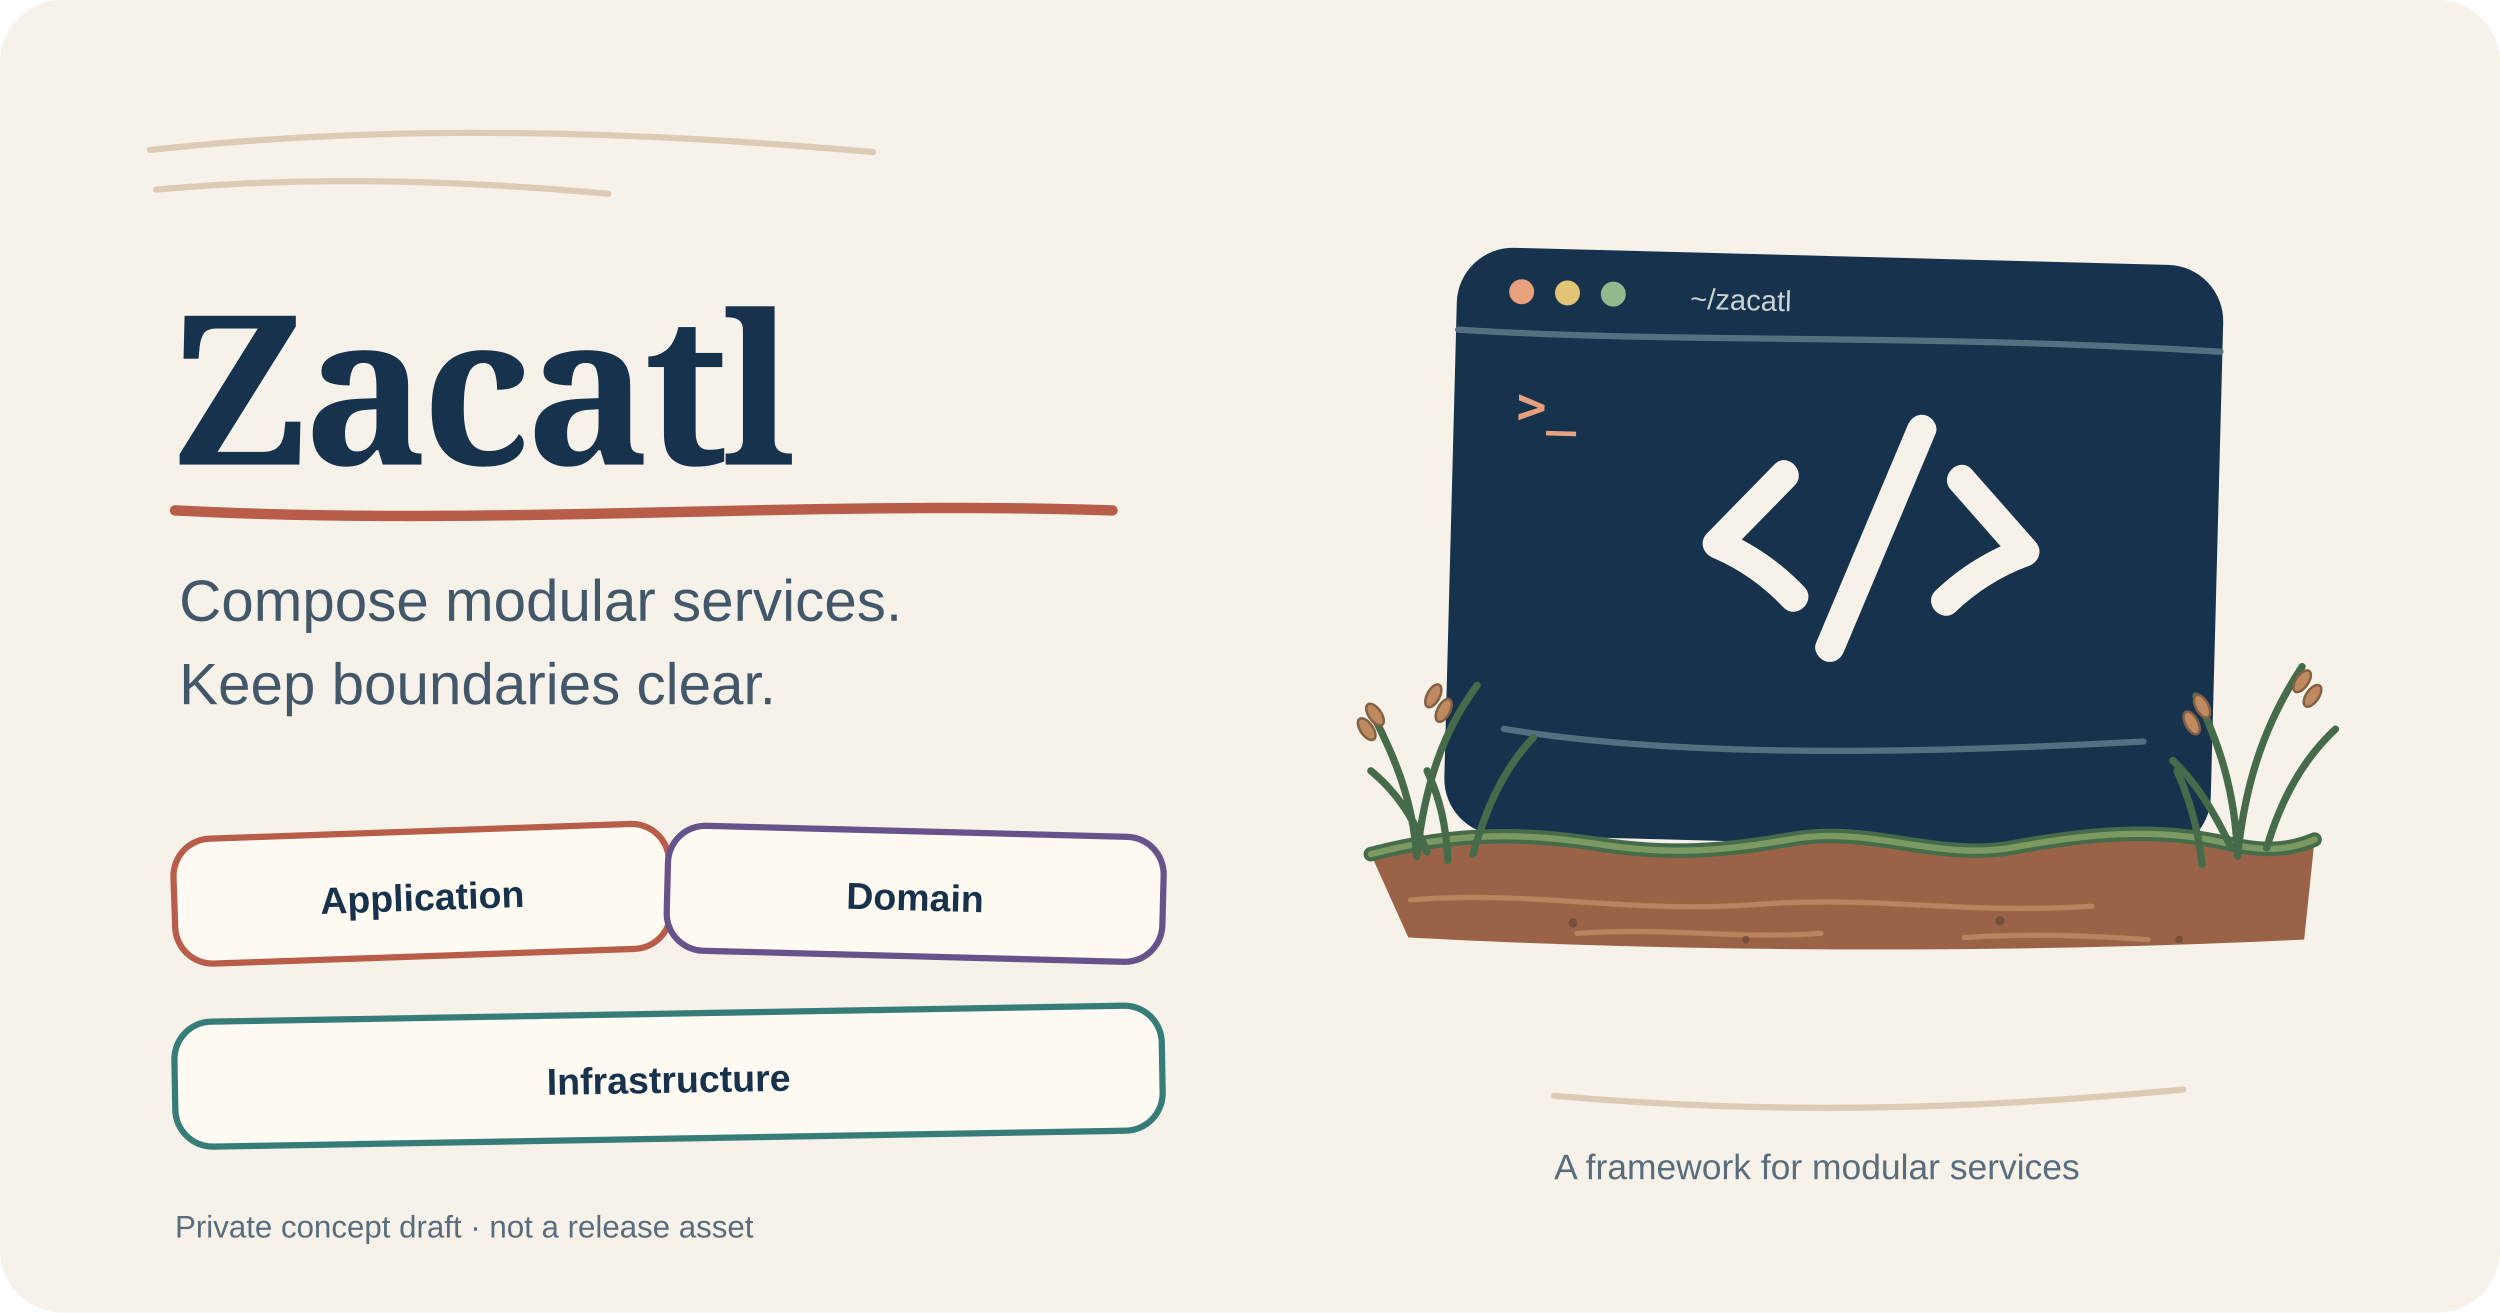
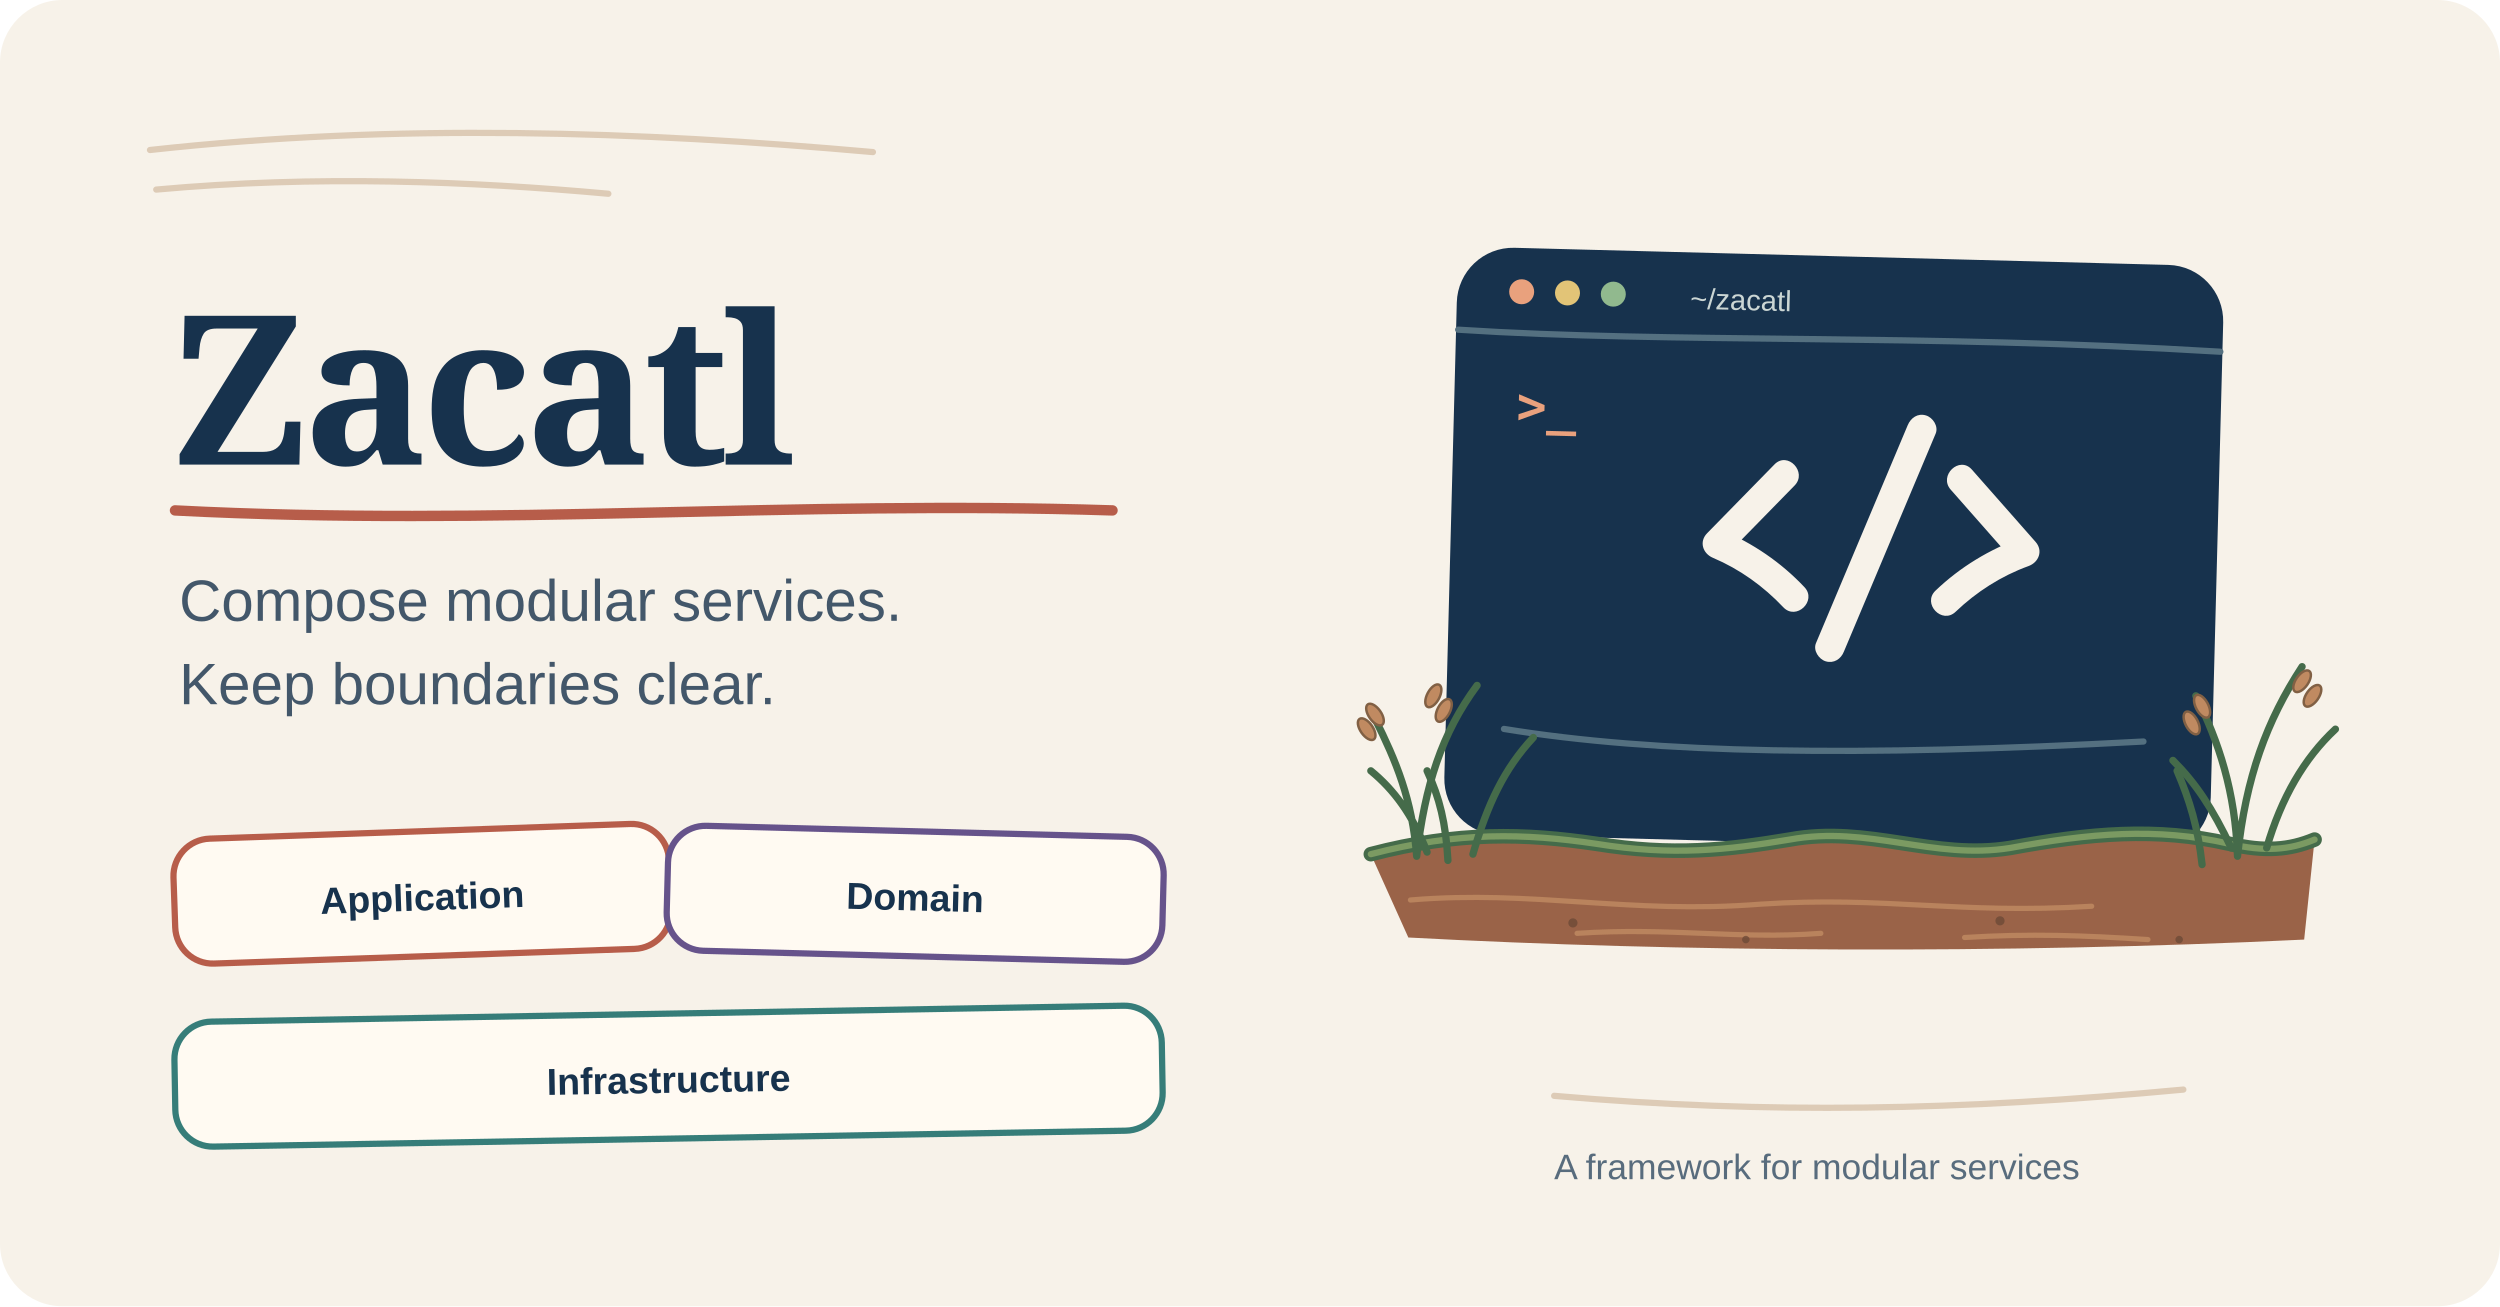
- <svg xmlns="http://www.w3.org/2000/svg" viewBox="0 0 1200 630" role="img" aria-labelledby="title description">
-   <rect width="1200" height="630" rx="30" fill="#f7f2e9" />
+ <svg xmlns="http://www.w3.org/2000/svg" width="1200" height="627" viewBox="0 0 1200 627" role="img" aria-labelledby="title description">
+   <rect width="1200" height="627" rx="30" fill="#f7f2e9" />
  <path d="M72 72c118-13 235-9 347 1m-344 18c77-7 151-4 217 2" fill="none" stroke="#ddcbb6" stroke-width="3" stroke-linecap="round" />
  <text x="82" y="223" fill="#17324d" font-family="Georgia,serif" font-size="100" font-weight="700" letter-spacing="-3">Zacatl</text>
  <path d="M84 245c155 8 296-5 450 0" fill="none" stroke="#b75d4a" stroke-width="5" stroke-linecap="round" />
  <text x="86" y="298" fill="#43576a" font-family="Arial,sans-serif" font-size="28">Compose modular services.</text>
  <text x="86" y="338" fill="#43576a" font-family="Arial,sans-serif" font-size="28">Keep boundaries clear.</text>
  <g transform="rotate(1.5 880 272)">
    <rect x="696" y="123" width="368" height="282" rx="27" fill="#17324d" />
    <path d="M697 163c103 4 221-4 366 1" fill="none" stroke="#547080" stroke-width="3" stroke-linecap="round" />
    <circle cx="727" cy="144" r="6" fill="#e9a17d" />
    <circle cx="749" cy="144" r="6" fill="#e2c477" />
    <circle cx="771" cy="144" r="6" fill="#91b98e" />
    <text x="808" y="150" fill="#cbd6d4" font-family="Arial,sans-serif" font-size="14">~/zacatl</text>
    <text x="726" y="207" fill="#e9a17d" font-family="monospace" font-size="24" font-weight="700">&gt;_</text>
    <g transform="translate(817 198) scale(2.8)">
      <g fill="#f7f2e9">
        <path d="M11.958 9.167C8.211 13.202 4.464 17.236.716 21.271c-1.372 1.477-.646 3.492 1.103 4.178 4.62 1.814 8.798 4.645 12.289 8.16 2.271 2.287 5.806-1.249 3.536-3.536-4.128-4.157-9.051-7.309-14.495-9.446l1.103 4.178c3.747-4.035 7.495-8.069 11.242-12.104 2.188-2.355-1.34-5.899-3.536-3.536zm30.311 3.536c3.747 4.035 7.495 8.069 11.242 12.104.368-1.393.735-2.786 1.103-4.178-5.444 2.138-10.367 5.289-14.495 9.446-2.27 2.286 1.264 5.823 3.536 3.536 3.491-3.515 7.668-6.346 12.289-8.16 1.749-.687 2.475-2.701 1.103-4.178-3.747-4.035-7.495-8.069-11.242-12.104-2.195-2.363-5.724 1.179-3.536 3.536zM24.691 40.937c4.916-12.589 9.831-25.179 14.747-37.768.491-1.258-.54-2.744-1.746-3.075-1.416-.389-2.582.483-3.075 1.746-4.916 12.589-9.831 25.179-14.747 37.768-.491 1.258.54 2.744 1.746 3.075 1.416.382 2.615-.472 3.075-1.746z" />
      </g>
    </g>
    <path d="M724 354c73 10 170 9 307-2" fill="none" stroke="#547080" stroke-width="3" stroke-linecap="round" />
  </g>
  <path d="M658 410c42-11 74-10 108-5 37 6 63 3 93-2 38-7 69 10 106 4 38-7 70-10 105-2 17 4 29 3 41-2l-5 48c-145 7-300 6-430-1z" fill="#9a6348" />
  <path d="M658 410c42-11 74-10 108-5 37 6 63 3 93-2 38-7 69 10 106 4 38-7 70-10 105-2 17 4 29 3 41-2" fill="none" stroke="#456b4a" stroke-width="7" stroke-linecap="round" />
  <path d="M658 410c42-11 74-10 108-5 37 6 63 3 93-2 38-7 69 10 106 4 38-7 70-10 105-2 17 4 29 3 41-2" fill="none" stroke="#7b9a62" stroke-width="3" stroke-linecap="round" />
  <path d="M677 432c59-5 105 7 168 2 60-4 95 5 159 1m-247 13c45-3 77 3 117 0m69 2c32-2 57-1 88 1" fill="none" stroke="#c08a61" stroke-width="2.5" stroke-linecap="round" opacity=".82" />
  <g fill="#684634" opacity=".72">
    <circle cx="755" cy="443" r="2.2" />
    <circle cx="838" cy="451" r="1.8" />
    <circle cx="960" cy="442" r="2.2" />
    <circle cx="1046" cy="451" r="1.8" />
  </g>
  <g fill="none" stroke="#456b4a" stroke-width="3.5" stroke-linecap="round" stroke-linejoin="round">
    <path d="M680 411c-2-27-10-46-20-66m20 66c4-34 12-59 29-82m-24 80c-7-18-16-30-27-39m49 40c7-24 15-41 29-56" />
    <path d="M1074 411c-1-31-9-55-20-77m20 77c4-38 14-65 31-91m-17 87c7-24 18-43 33-57m-50 57c-9-19-17-31-28-42" />
    <path d="M695 413c-1-18-4-30-10-43m372 45c-2-18-6-31-12-45" />
  </g>
  <g fill="#c08a61" stroke="#816044" stroke-width="1.2">
    <ellipse cx="660" cy="343" rx="3" ry="6" transform="rotate(-35 660 343)" />
    <ellipse cx="656" cy="350" rx="3" ry="6" transform="rotate(-35 656 350)" />
    <ellipse cx="688" cy="334" rx="3" ry="6" transform="rotate(28 688 334)" />
    <ellipse cx="693" cy="341" rx="3" ry="6" transform="rotate(28 693 341)" />
    <ellipse cx="1105" cy="327" rx="3" ry="6" transform="rotate(35 1105 327)" />
    <ellipse cx="1110" cy="334" rx="3" ry="6" transform="rotate(35 1110 334)" />
    <ellipse cx="1057" cy="339" rx="3" ry="6" transform="rotate(-28 1057 339)" />
    <ellipse cx="1052" cy="347" rx="3" ry="6" transform="rotate(-28 1052 347)" />
  </g>
  <g font-family="Arial,sans-serif" font-size="18" font-weight="700" text-anchor="middle">
    <g transform="rotate(-2 203 440)">
      <rect x="84" y="399" width="238" height="60" rx="18" fill="#fffaf2" stroke="#b75d4a" stroke-width="3" />
      <text x="203" y="437" fill="#17324d">Application</text>
    </g>
    <g transform="rotate(1.5 438 440)">
      <rect x="320" y="399" width="238" height="60" rx="18" fill="#fffaf2" stroke="#66538b" stroke-width="3" />
      <text x="439" y="437" fill="#17324d">Domain</text>
    </g>
    <g transform="rotate(-1 582 520)">
      <rect x="84" y="482" width="474" height="60" rx="18" fill="#fffaf2" stroke="#367d79" stroke-width="3" />
      <text x="321" y="520" fill="#17324d">Infrastructure</text>
    </g>
  </g>
  <path d="M746 526c103 9 195 7 302-3" fill="none" stroke="#ddcbb6" stroke-width="3" stroke-linecap="round" />
  <text x="746" y="566" fill="#586c7d" font-family="Arial,sans-serif" font-size="17">A framework for modular services</text>
-   <text x="84" y="594" fill="#586c7d" font-family="Arial,sans-serif" font-size="15">Private concept draft · not a release asset</text>
</svg>
